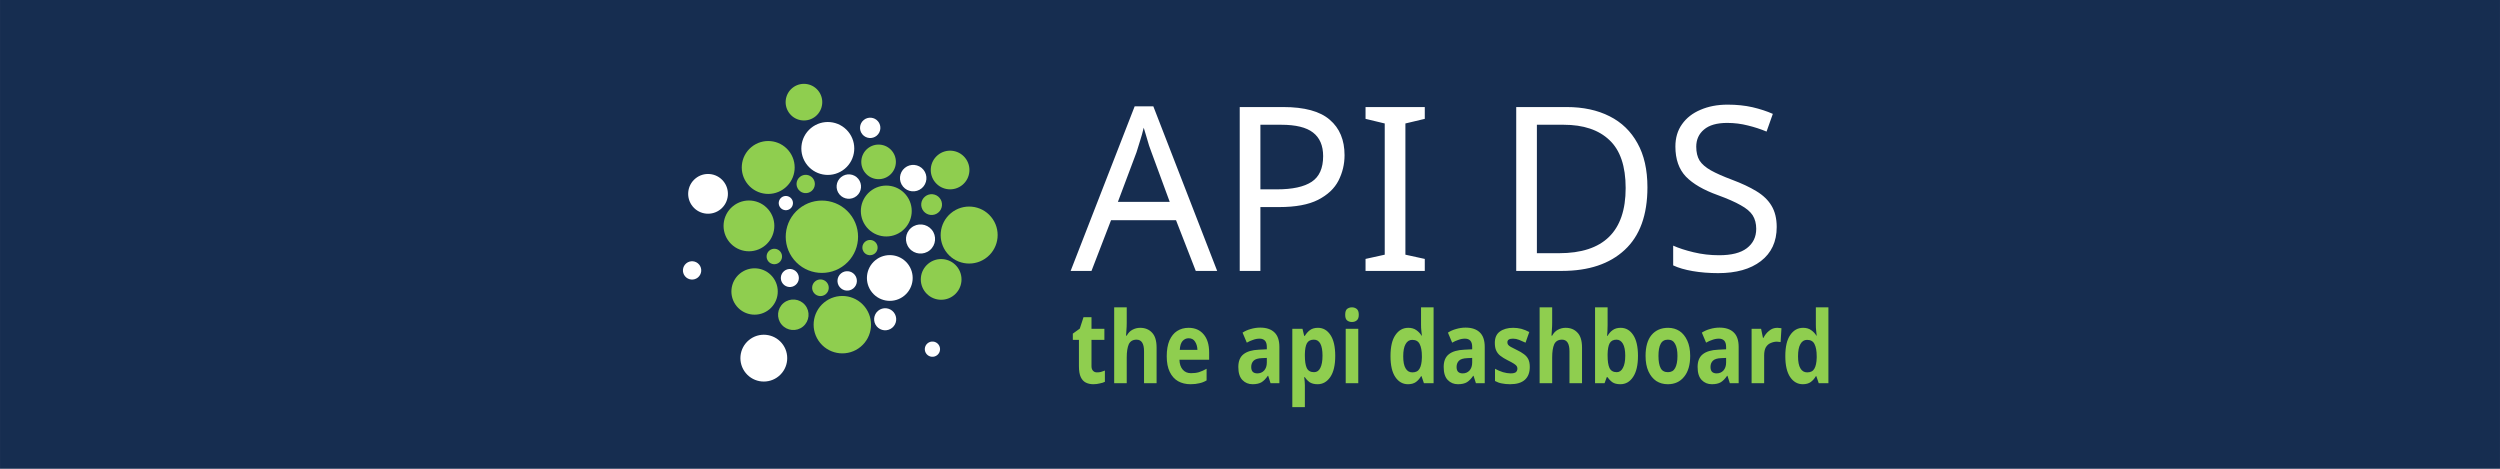
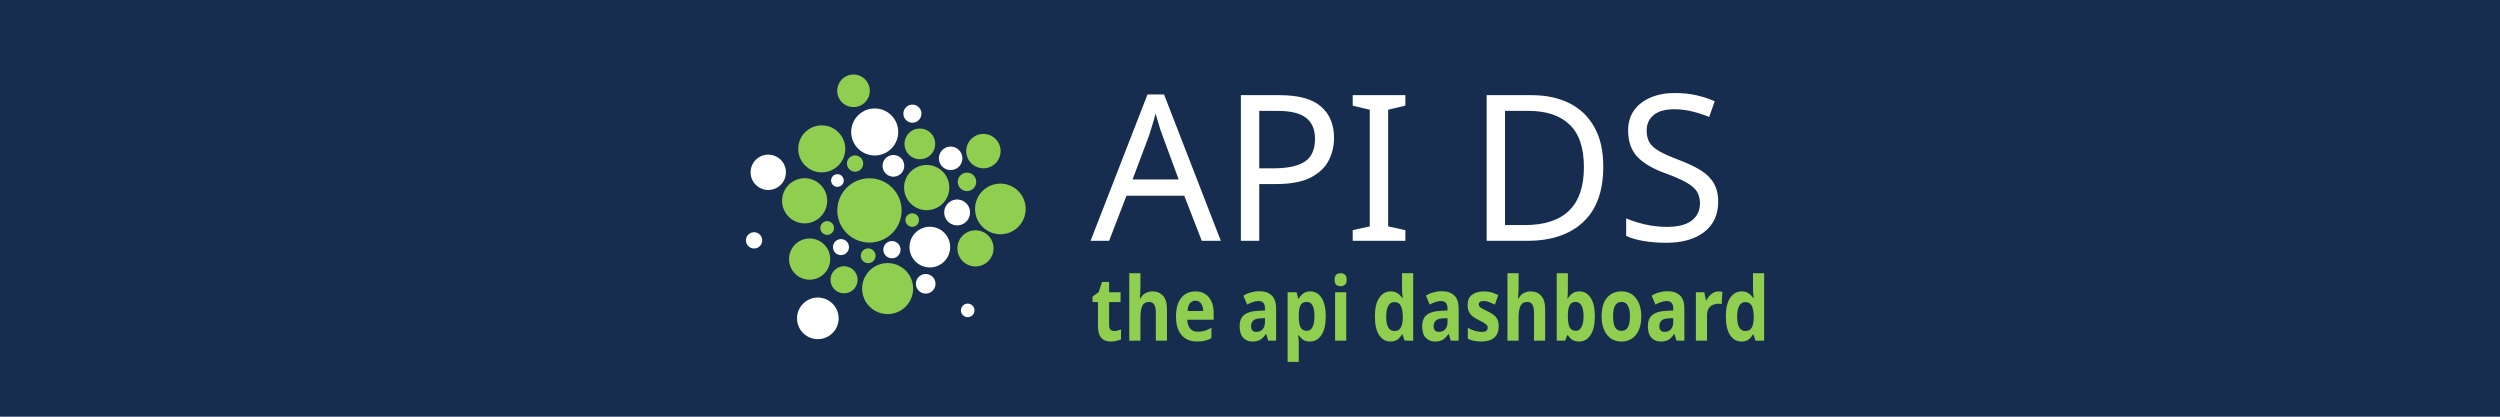
- <svg xmlns="http://www.w3.org/2000/svg" xmlns:ns1="http://www.openswatchbook.org/uri/2009/osb" xmlns:xlink="http://www.w3.org/1999/xlink" width="800" height="150" viewBox="0 0 211.667 39.688" version="1.1" id="svg8">
+ <svg xmlns="http://www.w3.org/2000/svg" xmlns:ns1="http://www.openswatchbook.org/uri/2009/osb" xmlns:xlink="http://www.w3.org/1999/xlink" width="900" height="150" viewBox="0 0 238.125 39.688" version="1.1" id="svg8">
  <defs id="defs2">
    <linearGradient id="linearGradient2466">
      <stop style="stop-color:#000000;stop-opacity:1;" offset="0" id="stop2462" />
      <stop style="stop-color:#000000;stop-opacity:0;" offset="1" id="stop2464" />
    </linearGradient>
    <linearGradient id="linearGradient2458">
      <stop style="stop-color:#000000;stop-opacity:1;" offset="0" id="stop2454" />
      <stop style="stop-color:#000000;stop-opacity:0;" offset="1" id="stop2456" />
    </linearGradient>
    <linearGradient id="linearGradient2448" ns1:paint="solid">
      <stop style="stop-color:#000000;stop-opacity:1;" offset="0" id="stop2446" />
    </linearGradient>
    <linearGradient xlink:href="#linearGradient2458" id="linearGradient2460" x1="207.418" y1="182.6" x2="547.964" y2="182.6" gradientUnits="userSpaceOnUse" />
    <linearGradient xlink:href="#linearGradient2466" id="linearGradient2468" x1="191.125" y1="126.895" x2="503.508" y2="126.895" gradientUnits="userSpaceOnUse" />
  </defs>
  <g id="layer1" transform="translate(-3.2697405e-6,-208.3314)" style="display:inline">
-     <rect id="rect3713" width="211.667" height="39.688" x="3.2697405e-006" y="208.331" style="fill:#162d50;fill-opacity:0.996;stroke:none;stroke-width:0.065" />
+     <rect id="rect3713" width="238.125" height="39.688" x="3.2697405e-006" y="208.331" style="fill:#162d50;fill-opacity:0.996;stroke:none;stroke-width:0.069" />
    <flowRoot xml:space="preserve" id="flowRoot3721" style="font-style:normal;font-weight:normal;font-size:40px;line-height:1.25;font-family:sans-serif;letter-spacing:0px;word-spacing:0px;fill:#000000;fill-opacity:1;stroke:none">
      <flowRegion id="flowRegion3723">
        <rect id="rect3725" width="57.143" height="51.429" x="920" y="548.571" />
      </flowRegion>
      <flowPara id="flowPara3727" />
    </flowRoot>
  </g>
  <g id="layer3" style="display:inline" transform="translate(-3.2697405e-6,-175.9148)">
-     <g id="g916" transform="translate(52.23721)">
+     <g id="g916" transform="translate(65.46637)">
      <text id="text3719" y="231.271" x="38.412" style="font-style:normal;font-weight:normal;font-size:7.544px;line-height:1.25;font-family:sans-serif;letter-spacing:0px;word-spacing:0px;display:inline;fill:#ffffff;fill-opacity:1;stroke:none;stroke-width:0.189;stroke-opacity:1" xml:space="preserve" transform="translate(0,-32.41665)">
        <tspan style="font-style:normal;font-variant:normal;font-weight:normal;font-stretch:normal;font-size:19.444px;font-family:Gugi;-inkscape-font-specification:Gugi;fill:#ffffff;fill-opacity:1;stroke:none;stroke-width:0.189;stroke-opacity:1" y="231.271" x="38.412" id="tspan3717">API DS</tspan>
      </text>
      <text transform="matrix(0.9192863,0,0,1.0878,0,-32.41665)" id="text195" y="221.345" x="41.811" style="font-style:normal;font-weight:normal;font-size:7.769px;line-height:1.25;font-family:sans-serif;letter-spacing:0px;word-spacing:0px;display:inline;fill:#8fce4f;fill-opacity:1;stroke:none;stroke-width:0.194;stroke-opacity:1" xml:space="preserve">
        <tspan style="font-style:normal;font-variant:normal;font-weight:bold;font-stretch:normal;font-family:Gugi;-inkscape-font-specification:'Gugi Bold';fill:#8fce4f;fill-opacity:1;stroke:none;stroke-width:0.194;stroke-opacity:1" y="221.345" x="41.811" id="tspan193">the api dashboard</tspan>
      </text>
      <g transform="matrix(0.2016804,0,0,0.2016804,2.610298e-6,172.1195)" style="fill:#ffffff" id="g922">
        <circle style="fill:#ffffff;fill-opacity:1;stroke:none;stroke-width:1.433;stroke-opacity:1" cx="12.92" cy="136.904" r="5.127" id="circle92" transform="rotate(-39.66476)" />
        <circle style="fill:#ffffff;fill-opacity:1;stroke:none;stroke-width:1.433;stroke-opacity:1" cx="35.988" cy="151.428" r="5.555" id="circle98" transform="rotate(-39.66476)" />
        <circle style="fill:#ffffff;fill-opacity:1;stroke:none;stroke-width:1.433;stroke-opacity:1" cx="35.562" cy="123.661" r="4.271" id="circle100" transform="rotate(-39.66476)" />
        <circle style="fill:#ffffff;fill-opacity:1;stroke:none;stroke-width:1.433;stroke-opacity:1" cx="16.337" cy="118.961" r="11.107" id="circle102" transform="rotate(-39.66476)" />
        <circle style="fill:#ffffff;fill-opacity:1;stroke:none;stroke-width:1.433;stroke-opacity:1" cx="-60.2" cy="121.999" r="3.845" id="circle106" transform="rotate(-39.66476)" />
        <circle style="fill:#ffffff;fill-opacity:1;stroke:none;stroke-width:1.433;stroke-opacity:1" cx="-11.859" cy="125.369" r="2.99" id="circle114" transform="rotate(-39.66476)" />
        <circle style="fill:#ffffff;fill-opacity:1;stroke:none;stroke-width:1.433;stroke-opacity:1" cx="-60.529" cy="169.573" r="9.826" id="circle116" transform="rotate(-39.66476)" />
        <circle style="fill:#ffffff;fill-opacity:1;stroke:none;stroke-width:1.433;stroke-opacity:1" cx="-34.527" cy="101.533" r="8.342" id="circle118" transform="rotate(-39.66476)" />
        <circle style="fill:#ffffff;fill-opacity:1;stroke:none;stroke-width:1.433;stroke-opacity:1" cx="-10.892" cy="189.527" r="4.635" id="circle132" transform="rotate(-39.66476)" />
        <circle style="fill:#ffffff;fill-opacity:1;stroke:none;stroke-width:1.433;stroke-opacity:1" cx="22.04" cy="173.064" r="6.112" id="circle136" transform="rotate(-39.66476)" />
        <circle style="fill:#ffffff;fill-opacity:1;stroke:none;stroke-width:1.433;stroke-opacity:1" cx="-3.632" cy="211.856" r="3.202" id="circle140" transform="rotate(-39.66476)" />
        <circle style="fill:#ffffff;fill-opacity:1;stroke:none;stroke-width:1.433;stroke-opacity:1" cx="1.666" cy="177.429" r="9.604" id="circle142" transform="rotate(-39.66476)" />
        <circle style="fill:#ffffff;fill-opacity:1;stroke:none;stroke-width:1.433;stroke-opacity:1" cx="-12.888" cy="166.951" r="4.074" id="circle144" transform="rotate(-39.66476)" />
        <circle style="fill:#ffffff;fill-opacity:1;stroke:none;stroke-width:1.433;stroke-opacity:1" cx="-30.642" cy="150.652" r="3.784" id="circle148" transform="rotate(-39.66476)" />
      </g>
      <g transform="matrix(0.2016804,0,0,0.2016804,2.610298e-6,172.1195)" id="g941">
        <circle style="fill:#8fce4f;fill-opacity:1;stroke:none;stroke-width:1.433;stroke-opacity:1" cx="-9.229" cy="145.904" r="15.186" id="circle90" transform="rotate(-39.66476)" />
        <circle style="fill:#8fce4f;fill-opacity:1;stroke:none;stroke-width:1.433;stroke-opacity:1" cx="18.473" cy="154.847" r="10.681" id="circle94" transform="rotate(-39.66476)" />
        <circle style="fill:#8fce4f;fill-opacity:1;stroke:none;stroke-width:1.433;stroke-opacity:1" cx="29.154" cy="136.904" r="7.262" id="circle96" transform="rotate(-39.66476)" />
        <circle style="fill:#8fce4f;fill-opacity:1;stroke:none;stroke-width:1.433;stroke-opacity:1" cx="-0.323" cy="124.515" r="3.845" id="circle104" transform="rotate(-39.66476)" />
        <circle style="fill:#8fce4f;fill-opacity:1;stroke:none;stroke-width:1.433;stroke-opacity:1" cx="50.086" cy="158.69" r="8.118" id="circle108" transform="rotate(-39.66476)" />
        <circle style="fill:#8fce4f;fill-opacity:1;stroke:none;stroke-width:1.433;stroke-opacity:1" cx="21.036" cy="97.602" r="7.69" id="circle110" transform="rotate(-39.66476)" />
        <circle style="fill:#8fce4f;fill-opacity:1;stroke:none;stroke-width:1.433;stroke-opacity:1" cx="-8.013" cy="109.136" r="11.106" id="circle112" transform="rotate(-39.66476)" />
        <circle style="fill:#8fce4f;fill-opacity:1;stroke:none;stroke-width:1.433;stroke-opacity:1" cx="-29.893" cy="122.853" r="10.66" id="circle120" transform="rotate(-39.66476)" />
        <circle style="fill:#8fce4f;fill-opacity:1;stroke:none;stroke-width:1.433;stroke-opacity:1" cx="-29.893" cy="139.537" r="3.244" id="circle122" transform="rotate(-39.66476)" />
        <circle style="fill:#8fce4f;fill-opacity:1;stroke:none;stroke-width:1.433;stroke-opacity:1" cx="-45.651" cy="145.56" r="9.732" id="circle124" transform="rotate(-39.66476)" />
        <circle style="fill:#8fce4f;fill-opacity:1;stroke:none;stroke-width:1.433;stroke-opacity:1" cx="38.813" cy="184.819" r="11.961" id="circle126" transform="rotate(-39.66476)" />
        <circle style="fill:#8fce4f;fill-opacity:1;stroke:none;stroke-width:1.433;stroke-opacity:1" cx="17.879" cy="191.653" r="8.544" id="circle128" transform="rotate(-39.66476)" />
        <circle style="fill:#8fce4f;fill-opacity:1;stroke:none;stroke-width:1.433;stroke-opacity:1" cx="-26.187" cy="179.796" r="12.049" id="circle130" transform="rotate(-39.66476)" />
        <circle style="fill:#8fce4f;fill-opacity:1;stroke:none;stroke-width:1.433;stroke-opacity:1" cx="34.847" cy="164.914" r="4.365" id="circle134" transform="rotate(-39.66476)" />
        <circle style="fill:#8fce4f;fill-opacity:1;stroke:none;stroke-width:1.433;stroke-opacity:1" cx="3.412" cy="162.295" r="3.202" id="circle138" transform="rotate(-39.66476)" />
        <circle style="fill:#8fce4f;fill-opacity:1;stroke:none;stroke-width:1.433;stroke-opacity:1" cx="-23.366" cy="162.003" r="3.493" id="circle146" transform="rotate(-39.66476)" />
        <circle style="fill:#8fce4f;fill-opacity:1;stroke:none;stroke-width:1.433;stroke-opacity:1" cx="-39.374" cy="163.459" r="6.404" id="circle150" transform="rotate(-39.66476)" />
      </g>
    </g>
  </g>
  <g id="layer2" style="display:inline" transform="translate(-3.2697405e-6,-175.9148)" />
</svg>
